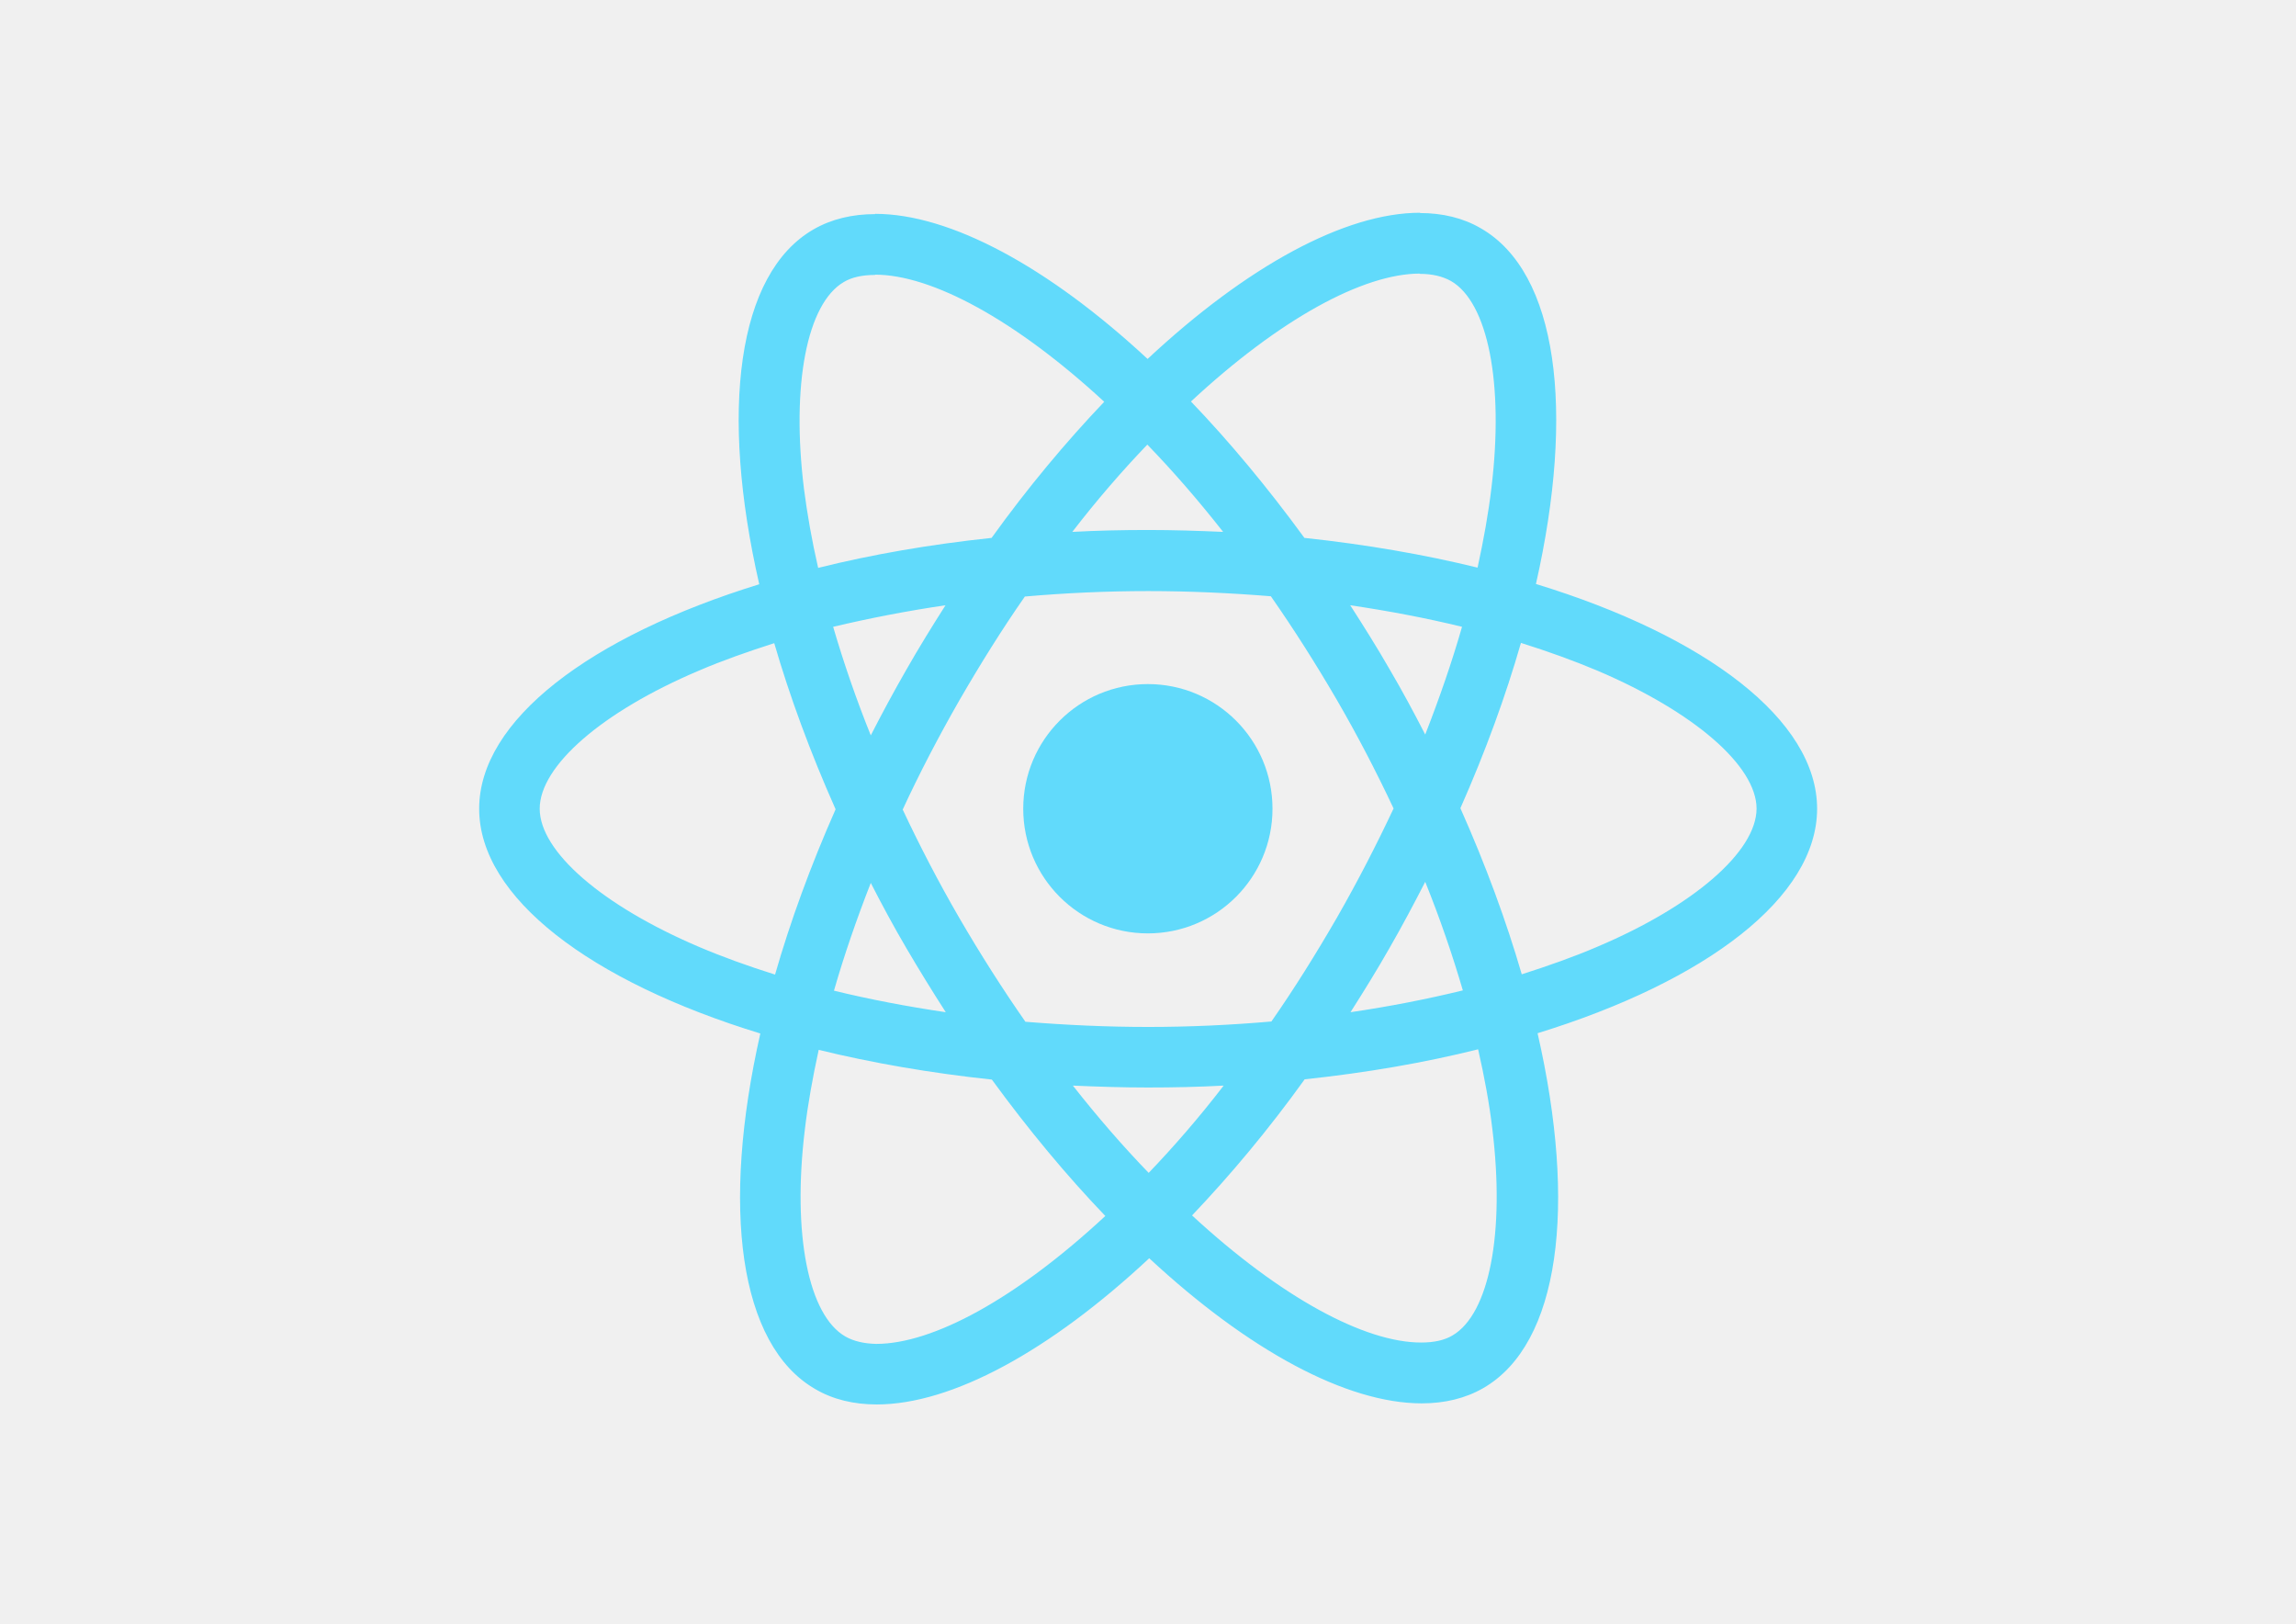
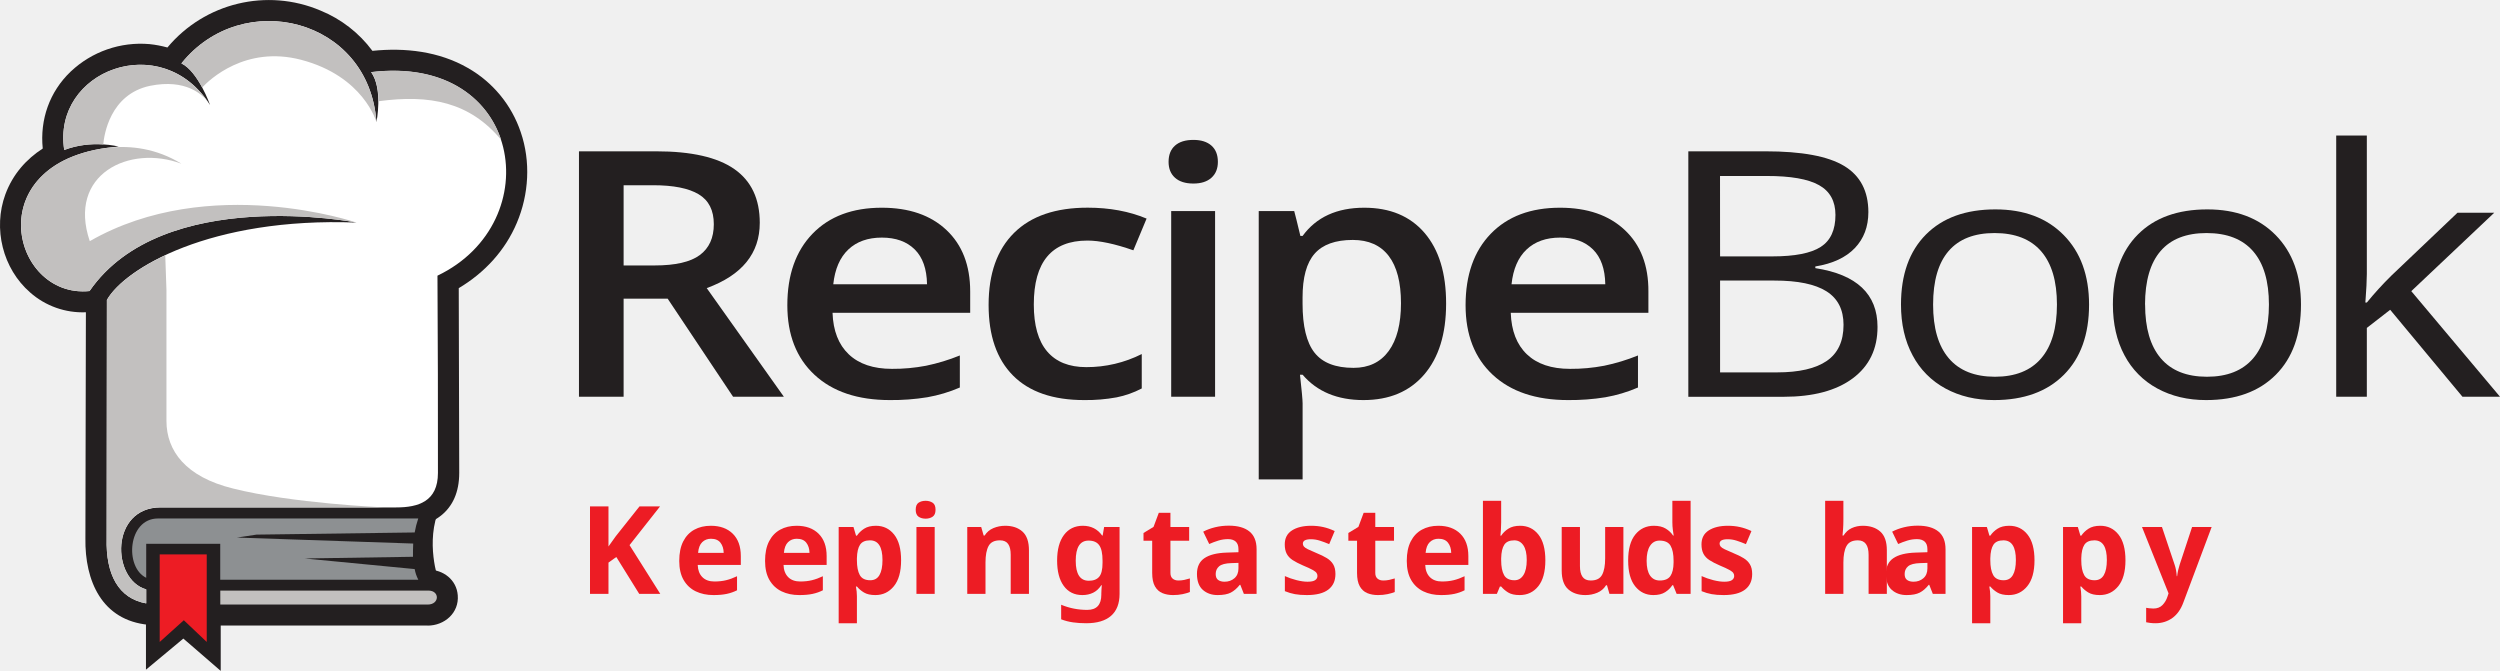
- <svg xmlns="http://www.w3.org/2000/svg" viewBox="0 0 841.9 595.3">
-   <g fill="#61DAFB">
-     <path d="M666.3 296.5c0-32.5-40.7-63.3-103.1-82.4 14.4-63.6 8-114.2-20.2-130.4-6.5-3.8-14.1-5.6-22.4-5.6v22.3c4.6 0 8.3.9 11.4 2.6 13.6 7.8 19.5 37.5 14.9 75.7-1.1 9.4-2.9 19.3-5.1 29.4-19.6-4.8-41-8.5-63.5-10.9-13.5-18.5-27.5-35.3-41.6-50 32.6-30.3 63.2-46.9 84-46.9V78c-27.5 0-63.5 19.6-99.9 53.6-36.4-33.8-72.4-53.2-99.9-53.2v22.3c20.7 0 51.4 16.5 84 46.6-14 14.7-28 31.4-41.3 49.9-22.6 2.4-44 6.1-63.6 11-2.3-10-4-19.7-5.2-29-4.7-38.2 1.1-67.9 14.6-75.8 3-1.8 6.9-2.6 11.5-2.6V78.5c-8.4 0-16 1.8-22.6 5.6-28.1 16.2-34.4 66.7-19.9 130.1-62.2 19.2-102.7 49.9-102.7 82.3 0 32.5 40.7 63.3 103.1 82.4-14.4 63.6-8 114.2 20.2 130.4 6.5 3.8 14.1 5.6 22.5 5.6 27.5 0 63.5-19.6 99.9-53.6 36.4 33.8 72.4 53.2 99.9 53.2 8.4 0 16-1.8 22.6-5.6 28.1-16.2 34.4-66.7 19.9-130.1 62-19.1 102.5-49.9 102.5-82.3zm-130.2-66.7c-3.7 12.9-8.3 26.2-13.5 39.5-4.1-8-8.4-16-13.1-24-4.6-8-9.5-15.8-14.4-23.4 14.2 2.1 27.9 4.7 41 7.9zm-45.8 106.5c-7.8 13.5-15.8 26.3-24.1 38.2-14.9 1.3-30 2-45.2 2-15.1 0-30.2-.7-45-1.9-8.3-11.9-16.4-24.6-24.2-38-7.6-13.1-14.5-26.4-20.8-39.8 6.2-13.4 13.2-26.8 20.7-39.9 7.8-13.5 15.8-26.3 24.1-38.2 14.9-1.3 30-2 45.2-2 15.1 0 30.2.7 45 1.9 8.3 11.9 16.4 24.6 24.2 38 7.6 13.1 14.5 26.4 20.8 39.8-6.3 13.4-13.2 26.8-20.7 39.9zm32.3-13c5.4 13.4 10 26.8 13.8 39.8-13.1 3.2-26.9 5.9-41.2 8 4.9-7.7 9.8-15.6 14.4-23.7 4.6-8 8.9-16.1 13-24.1zM421.2 430c-9.3-9.6-18.6-20.3-27.8-32 9 .4 18.2.7 27.5.7 9.4 0 18.7-.2 27.8-.7-9 11.7-18.3 22.4-27.5 32zm-74.4-58.9c-14.2-2.1-27.9-4.7-41-7.9 3.7-12.9 8.3-26.2 13.5-39.5 4.1 8 8.4 16 13.1 24 4.7 8 9.5 15.8 14.4 23.4zM420.7 163c9.3 9.6 18.6 20.3 27.8 32-9-.4-18.2-.7-27.5-.7-9.4 0-18.7.2-27.8.7 9-11.7 18.3-22.4 27.5-32zm-74 58.9c-4.9 7.7-9.8 15.6-14.4 23.7-4.6 8-8.9 16-13 24-5.4-13.4-10-26.8-13.8-39.8 13.1-3.1 26.9-5.8 41.2-7.9zm-90.5 125.2c-35.4-15.1-58.3-34.9-58.3-50.6 0-15.7 22.9-35.6 58.3-50.6 8.6-3.7 18-7 27.7-10.1 5.7 19.6 13.2 40 22.5 60.9-9.2 20.8-16.6 41.1-22.2 60.6-9.9-3.1-19.3-6.5-28-10.2zM310 490c-13.6-7.8-19.5-37.5-14.9-75.7 1.1-9.4 2.9-19.3 5.1-29.4 19.6 4.8 41 8.5 63.5 10.9 13.5 18.5 27.5 35.3 41.6 50-32.6 30.3-63.2 46.9-84 46.9-4.5-.1-8.3-1-11.3-2.7zm237.2-76.2c4.7 38.2-1.1 67.9-14.6 75.8-3 1.8-6.9 2.6-11.5 2.6-20.7 0-51.4-16.5-84-46.6 14-14.7 28-31.4 41.3-49.9 22.6-2.4 44-6.1 63.6-11 2.3 10.1 4.1 19.8 5.2 29.1zm38.5-66.7c-8.6 3.7-18 7-27.7 10.1-5.7-19.6-13.2-40-22.5-60.9 9.2-20.8 16.6-41.1 22.2-60.6 9.9 3.1 19.3 6.5 28.1 10.2 35.4 15.1 58.3 34.9 58.3 50.6-.1 15.7-23 35.6-58.4 50.6zM320.8 78.4z" />
-     <circle cx="420.9" cy="296.5" r="45.7" />
-     <path d="M520.5 78.1z" />
+ <svg xmlns="http://www.w3.org/2000/svg" viewBox="0 0 1700.13 456.23">
+   <defs>
+     <style>.cls-1,.cls-6{fill:#231f20;}.cls-1,.cls-2,.cls-3,.cls-4,.cls-5{fill-rule:evenodd;}.cls-2{fill:#fff;}.cls-3{fill:#c2c0bf;}.cls-4{fill:#8d9092;}.cls-5,.cls-7{fill:#ed1c24;}.cls-7{font-size:83.26px;font-family:Noteworthy-Bold, Noteworthy;font-weight:700;letter-spacing:0.11em;}.cls-8{letter-spacing:0.13em;}.cls-9{letter-spacing:0.05em;}.cls-10{letter-spacing:0.08em;}.cls-11{letter-spacing:0.13em;}.cls-12{letter-spacing:0.11em;}.cls-13{letter-spacing:0.09em;}.cls-14{letter-spacing:0.13em;}</style>
+   </defs>
+   <g id="Layer_2" data-name="Layer 2">
+     <g id="Layer_2-2" data-name="Layer 2">
+       <polygon class="cls-1" points="124.68 434.26 99.26 455.42 99.26 392.44 150.1 392.44 150.1 456.24 124.68 434.26" />
+       <path class="cls-1" d="M298.19,394.57s-9.35-26.08.82-49.2c10.17-23.29-219.26-9.84-222.87-9.84S87.62,411,87.62,411L292,418.51Z" />
+       <path class="cls-1" d="M290.81,425.4H132.06v-38H291.3c10.17,0,19.19,6.89,20,17.39,1,12-9,20.66-20.5,20.66ZM113.86,32.29A89.85,89.85,0,0,1,218,7.2a83,83,0,0,1,35.26,27.38c22.3-2.29,45.26.33,64.94,11.65a79.3,79.3,0,0,1,35.92,43.62c6.88,20,5.57,42.32-2.63,61.67-8,19-22.14,34.11-39.52,44.44q.24,63,.33,125.63c0,26.73-18.54,37.88-42.81,37.88H109.27c-4.1,0-7.71,1-10,4.43a16.82,16.82,0,0,0-2.62,9.35c0,4.59,2,13.28,7.54,14.1l12.63,1.48v37.56l-15.74-1.48c-31.82-3-43.46-29.85-43-58.88,0-51.17.33-102.5.33-153.67a53.94,53.94,0,0,1-37.89-13.44C1.85,182.68-4.88,155.45,3.65,132.17,8.74,118.39,17.92,108.22,29.07,101c-2-19.69,4.59-38.55,19-52.32A69.28,69.28,0,0,1,101.72,30a75.16,75.16,0,0,1,12.14,2.3Z" />
+       <path class="cls-2" d="M72.69,204c12.14-21.49,70.36-56.42,169.74-52.65,0,0-131.69-25.74-181.54,46.58-54.12,5.58-76.75-90.86,19.84-98.24,0,0-18.37-4.92-37.06,2.3C35.3,47.7,110.25,19.66,142.89,71.48c0,0-8-22.79-19.52-28.37C164.86-8.71,251,12.28,256,83c0,0,4.6-22.3-3.6-33.94,103.48-12.3,120.86,102.17,45.1,138.41.32,55.27.32,79.05.32,134.16,0,19.35-13.28,23.45-28.37,23.45H109.27c-34.44,0-33.62,49-9.84,55.76v9.51C80.57,407,71.87,390.63,72.53,366.2c0-64.45.16-129.89.16-162.2Z" />
+       <path class="cls-3" d="M290.81,411.13h-141v-9.51H291.3c7.88,0,7.71,9.51-.49,9.51Z" />
+       <path class="cls-3" d="M260.31,345s-61.5-2.62-101.84-12.79c-32.15-7.87-45.27-25.59-45.27-45.92V197.27l-.82-23.61C91.23,183.5,77.78,195,72.69,204c0,32.31-.16,97.75-.16,162.2-.66,24.43,8,40.83,26.9,44.11V400.8C75.65,394.08,74.83,345,109.27,345ZM242.43,151.35S142.56,117.24,61.05,164C45.64,118.55,88,98.05,123.37,111.34c-34.44-21.16-69.86-7.22-79.54-2.46C-8,134.79,15.29,202.52,60.89,197.93c49.85-72.32,181.54-46.58,181.54-46.58ZM70.23,98.22c.5-6.07,4.43-34.12,31.82-39.86,24.44-4.92,35.75,6.07,39.36,11C108.12,20.48,35.47,48.36,43.67,102a62.72,62.72,0,0,1,26.56-3.77Zm67.24-38.71c4.92-5.25,29.36-28.7,67.24-18.86C247.35,51.8,256,83,256,83,251,12.28,164.86-8.71,123.37,43.11c5.74,2.79,10.66,10,14.1,16.4Zm119.89,9.35c34.93-4.76,62,.49,83.47,26.24-9.67-29.36-39.36-52-88.39-46.08,3.93,5.41,4.92,13.12,4.92,19.84Z" />
+       <path class="cls-4" d="M284.42,394.24H149.77V369.81H99.43v23.12c-14.93-7.22-12.47-40.34,8-40.34h177A64.7,64.7,0,0,0,282,362.1l-107.59,1.47-13.28,2L281,369.64c-.16,3.12-.16,6.07-.16,9-18.21.33-73.64,1.15-73.64,1.15L282,387a24.84,24.84,0,0,0,2.46,7.21Z" />
+       <polygon class="cls-5" points="108.61 377.02 140.59 377.02 140.59 436.56 125.01 421.79 108.61 436.56 108.61 377.02" />
+       <path class="cls-6" d="M424.09,203.13v66.66H393.73V102.9h52.46q35.94,0,53.22,12.1t17.27,36.53q0,31.16-36.07,44.4l52.45,73.86H498.52l-44.46-66.66Zm0-22.61h21.08q21.21,0,30.74-7.07t9.52-21q0-14.15-10.28-20.32t-31-6.16H424.09Z" />
+       <path class="cls-6" d="M605.16,272.07q-32.77,0-51.25-17.18t-18.48-47.31q0-30.93,17.14-48.63t47.13-17.69q27.81,0,43.94,15.18t16.14,41.78v14.5H566.17q.63,18.38,11.05,28.25t29.34,9.87a120,120,0,0,0,23.18-2.11,131.58,131.58,0,0,0,23-7v21.8a98.79,98.79,0,0,1-22.1,6.62A149.74,149.74,0,0,1,605.16,272.07ZM599.7,161.58q-14.24,0-22.8,8.1t-10.23,23.63h63.76q-.25-15.65-8.38-23.69T599.7,161.58Z" />
+       <path class="cls-6" d="M737.33,272.07q-31.89,0-48.46-16.72t-16.57-48q0-31.84,17.34-49t50.1-17.12q22.23,0,40,7.42l-9,21.57q-18.93-6.62-31.25-6.62-36.45,0-36.45,43.49,0,21.24,9.08,31.91t26.61,10.67a83.22,83.22,0,0,0,37.72-8.9v23.4a63.25,63.25,0,0,1-17.08,6.05A114.41,114.41,0,0,1,737.33,272.07Z" />
+       <path class="cls-6" d="M794.69,110.09q0-7.19,4.38-11.07t12.51-3.88q7.88,0,12.26,3.88t4.38,11.07q0,6.85-4.38,10.79t-12.26,3.94q-8.13,0-12.51-3.94T794.69,110.09Zm31.63,159.7H796.47V143.54h29.85Z" />
+       <path class="cls-6" d="M927.24,272.07q-26.67,0-41.4-17.23h-1.78q1.77,16,1.78,19.4V326H856V143.54h24.13q1,3.54,4.19,16.89h1.53q14-19.17,41.91-19.17,26.29,0,41,17.12t14.67,48.06q0,30.93-14.92,48.28T927.24,272.07ZM920,163.17q-17.78,0-26,9.36t-8.19,29.91v4q0,23.06,8.13,33.39t26.54,10.33q15.5,0,23.88-11.42t8.38-32.53q0-21.24-8.32-32.13T920,163.17Z" />
+       <path class="cls-6" d="M1066.4,272.07q-32.78,0-51.25-17.18t-18.48-47.31q0-30.93,17.15-48.63t47.12-17.69q27.81,0,44,15.18T1121,198.22v14.5h-93.61q.63,18.38,11,28.25t29.34,9.87a120,120,0,0,0,23.18-2.11,131.58,131.58,0,0,0,23-7v21.8a98.79,98.79,0,0,1-22.1,6.62A149.74,149.74,0,0,1,1066.4,272.07Zm-5.46-110.49q-14.22,0-22.8,8.1t-10.22,23.63h63.76q-.26-15.65-8.39-23.69T1060.94,161.58Z" />
+       <path class="cls-6" d="M1148.15,102.9h52.46q37,0,53.47,9.93t16.51,31.39q0,14.85-9.21,24.49t-26.86,12.5v1.14q42.3,6.51,42.29,40,0,22.38-16.82,34.93t-47.06,12.56h-64.78Zm21.59,71.46h35.56q22.88,0,32.9-6.45t10-21.75q0-14-11.18-20.26t-35.57-6.22h-31.75Zm0,16.44v62.44h38.74q22.49,0,33.85-7.82t11.37-24.49q0-15.51-11.62-22.83t-35.38-7.3Z" />
+       <path class="cls-6" d="M1420.67,207.12q0,30.6-17.14,47.77t-47.38,17.18q-18.68,0-33.15-7.87a54.31,54.31,0,0,1-22.36-22.6q-7.87-14.73-7.87-34.48,0-30.59,17-47.66T1357,142.4q29.2,0,46.42,17.46T1420.67,207.12Zm-106.06,0q0,24,10.67,36.53t31.38,12.56q20.7,0,31.43-12.5t10.74-36.59q0-23.85-10.74-36.24t-31.69-12.39q-20.7,0-31.24,12.22T1314.61,207.12Z" />
+       <path class="cls-6" d="M1564.78,207.12q0,30.6-17.14,47.77t-47.38,17.18q-18.67,0-33.15-7.87a54.37,54.37,0,0,1-22.36-22.6q-7.87-14.73-7.87-34.48,0-30.59,17-47.66t47.25-17.06q29.2,0,46.42,17.46T1564.78,207.12Zm-106,0q0,24,10.66,36.53t31.38,12.56q20.7,0,31.43-12.5t10.74-36.59q0-23.85-10.74-36.24t-31.69-12.39q-20.7,0-31.24,12.22T1458.73,207.12Z" />
+       <path class="cls-6" d="M1609.57,205.75a229.37,229.37,0,0,1,16.64-18.26l45-42.81h25L1639.8,198l60.33,71.8H1674.6l-49.15-59.13L1609.57,223v46.8h-20.83V92.17h20.83v94.18q0,6.27-1,19.4Z" />
+       <text class="cls-7" transform="translate(393.73 403.85)">Kee<tspan class="cls-8" x="170.11" y="0">p</tspan>
+         <tspan x="223" y="0">ing </tspan>
+         <tspan class="cls-9" x="381.99" y="0">t</tspan>
+         <tspan x="416.77" y="0">as</tspan>
+         <tspan class="cls-10" x="521.3" y="0">t</tspan>
+         <tspan x="559.2" y="0">e</tspan>
+         <tspan class="cls-11" x="608.24" y="0">b</tspan>
+         <tspan class="cls-12" x="662.06" y="0">u</tspan>
+         <tspan class="cls-13" x="709.75" y="0">d</tspan>
+         <tspan x="759.62" y="0">s h</tspan>
+         <tspan class="cls-14" x="885.29" y="0">a</tspan>
+         <tspan class="cls-12" x="940.88" y="0">ppy</tspan>
+       </text>
+     </g>
  </g>
</svg>
